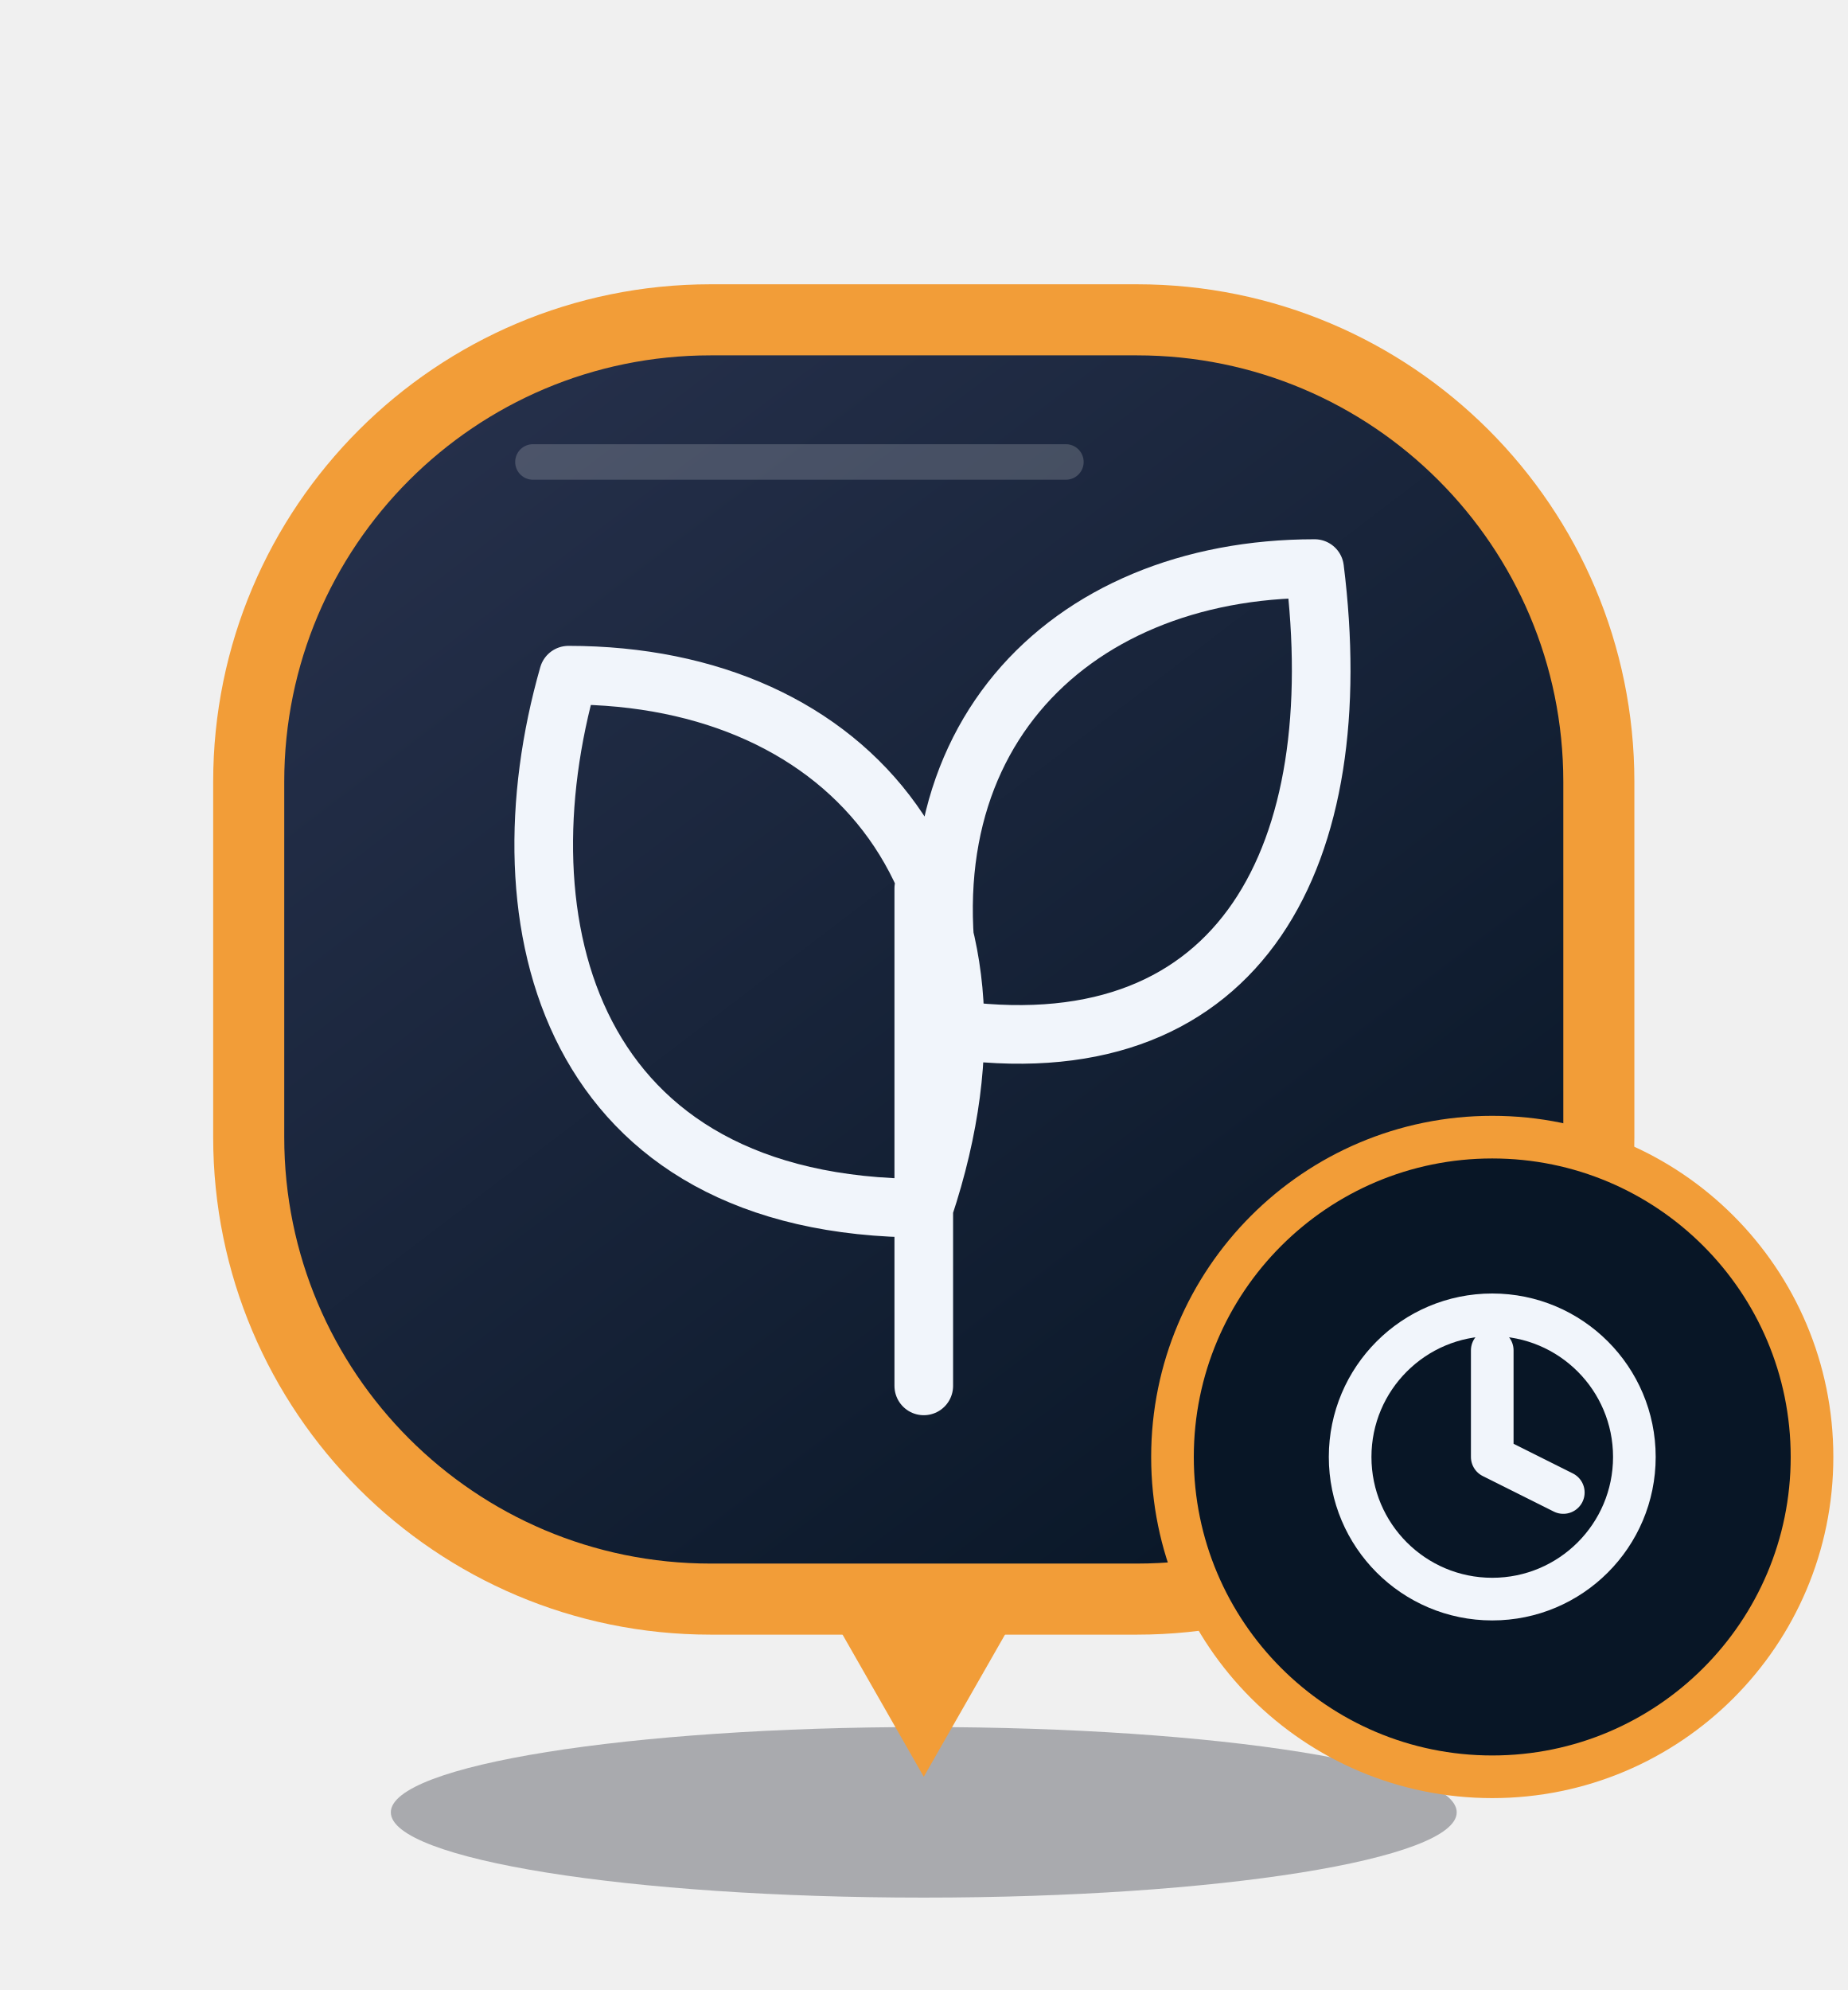
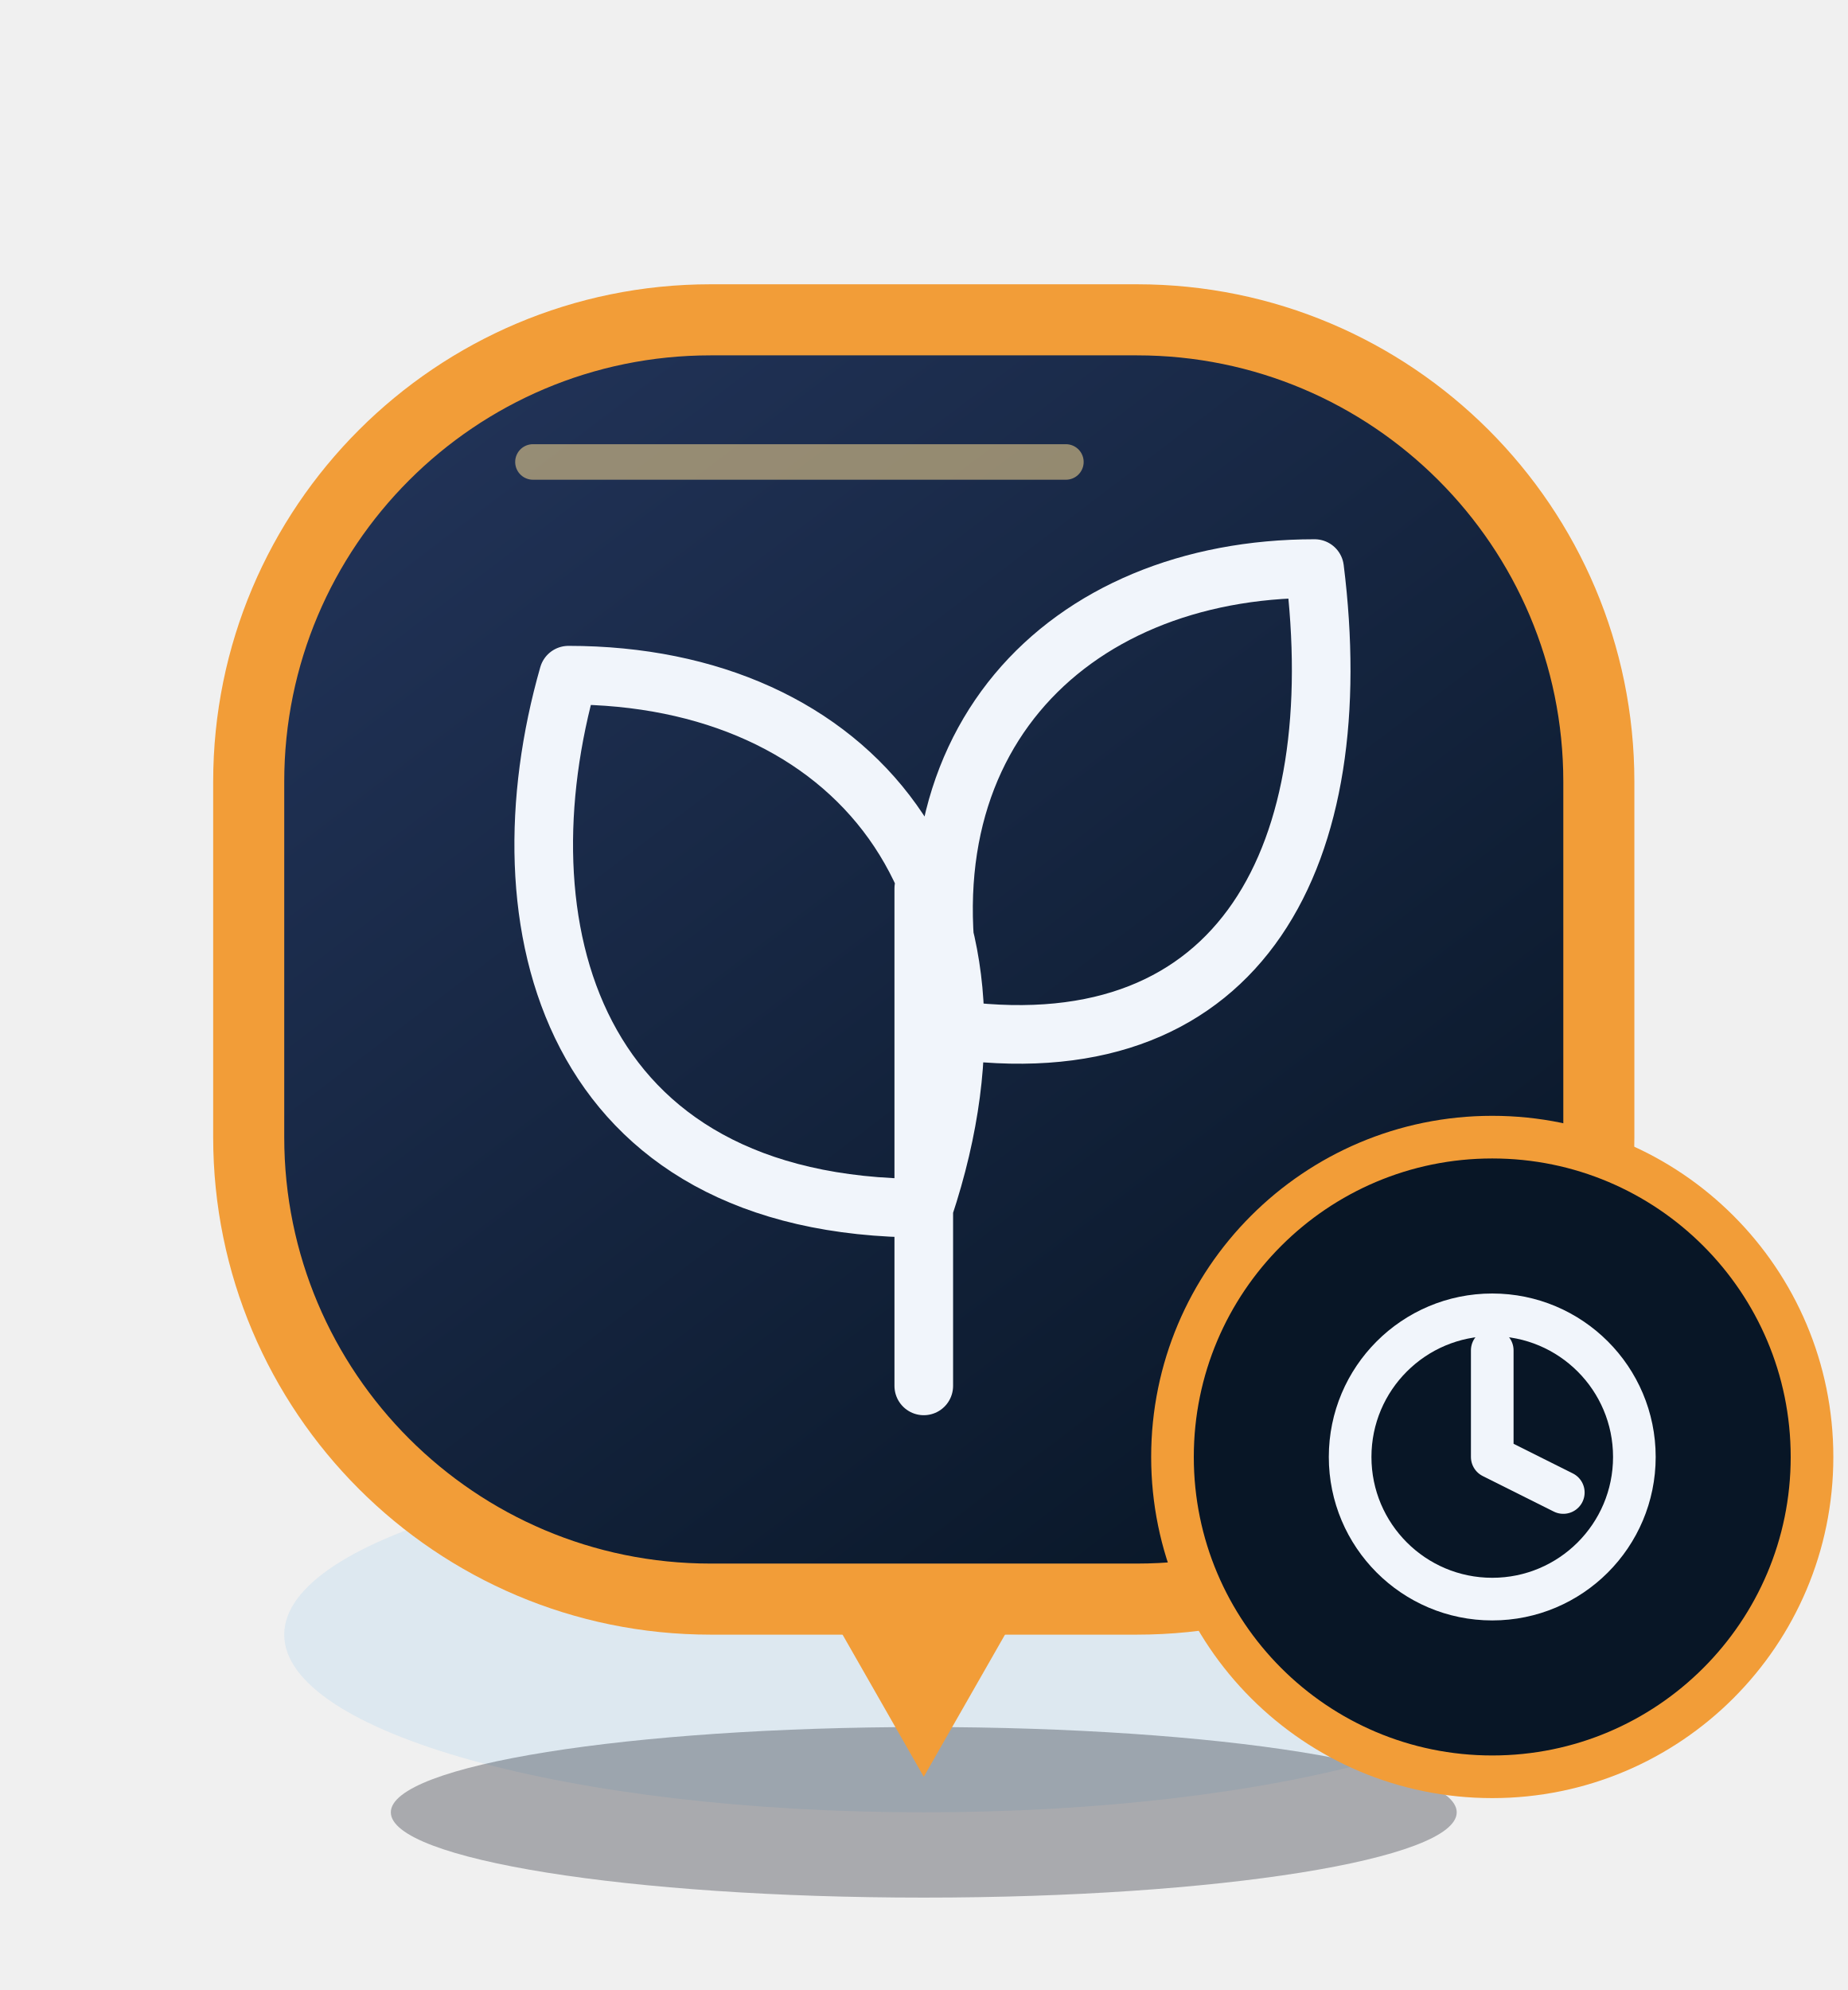
<svg xmlns="http://www.w3.org/2000/svg" width="156" height="168" viewBox="0 0 52 56">
  <defs>
    <linearGradient id="bg" x2=".8" y2="1">
-       <stop stop-color="#29334F" />
+       <stop stop-color="#24365D" />
      <stop offset="1" stop-color="#081626" />
    </linearGradient>
  </defs>
+   <ellipse cx="26" cy="46" rx="18" ry="5" fill="#4FA8EC" opacity=".12" />
  <ellipse cx="26" cy="51" rx="15" ry="2.4" fill="#020814" opacity=".3" />
  <path d="m22 43 4 7 4-7" fill="#F29D38" />
  <rect x="7" y="9" width="38" height="36" rx="13" fill="url(#bg)" stroke="#F29D38" stroke-width="2" />
-   <path d="M15 13h15" stroke="white" opacity=".18" stroke-linecap="round" />
+   <path d="M15 13h15" stroke="#E6CA8B" opacity=".6" stroke-linecap="round" />
  <g fill="none" stroke="#F1F5FB" stroke-width="1.65" stroke-linecap="round" stroke-linejoin="round">
    <path d="M26 39V25m0 9c-10 0-12-8-10-15 8 0 13 6 10 15zm1-5c-2-8 3-13 10-13 1 8-2 14-10 13z" />
  </g>
  <g fill="none" stroke="#F1F5FB" stroke-width="1.2" stroke-linecap="round" stroke-linejoin="round">
    <circle cx="42" cy="41" r="9" fill="#081626" stroke="#F29D38" />
    <circle cx="42" cy="41" r="4" />
    <path d="M42 38v3l2 1" />
  </g>
</svg>
